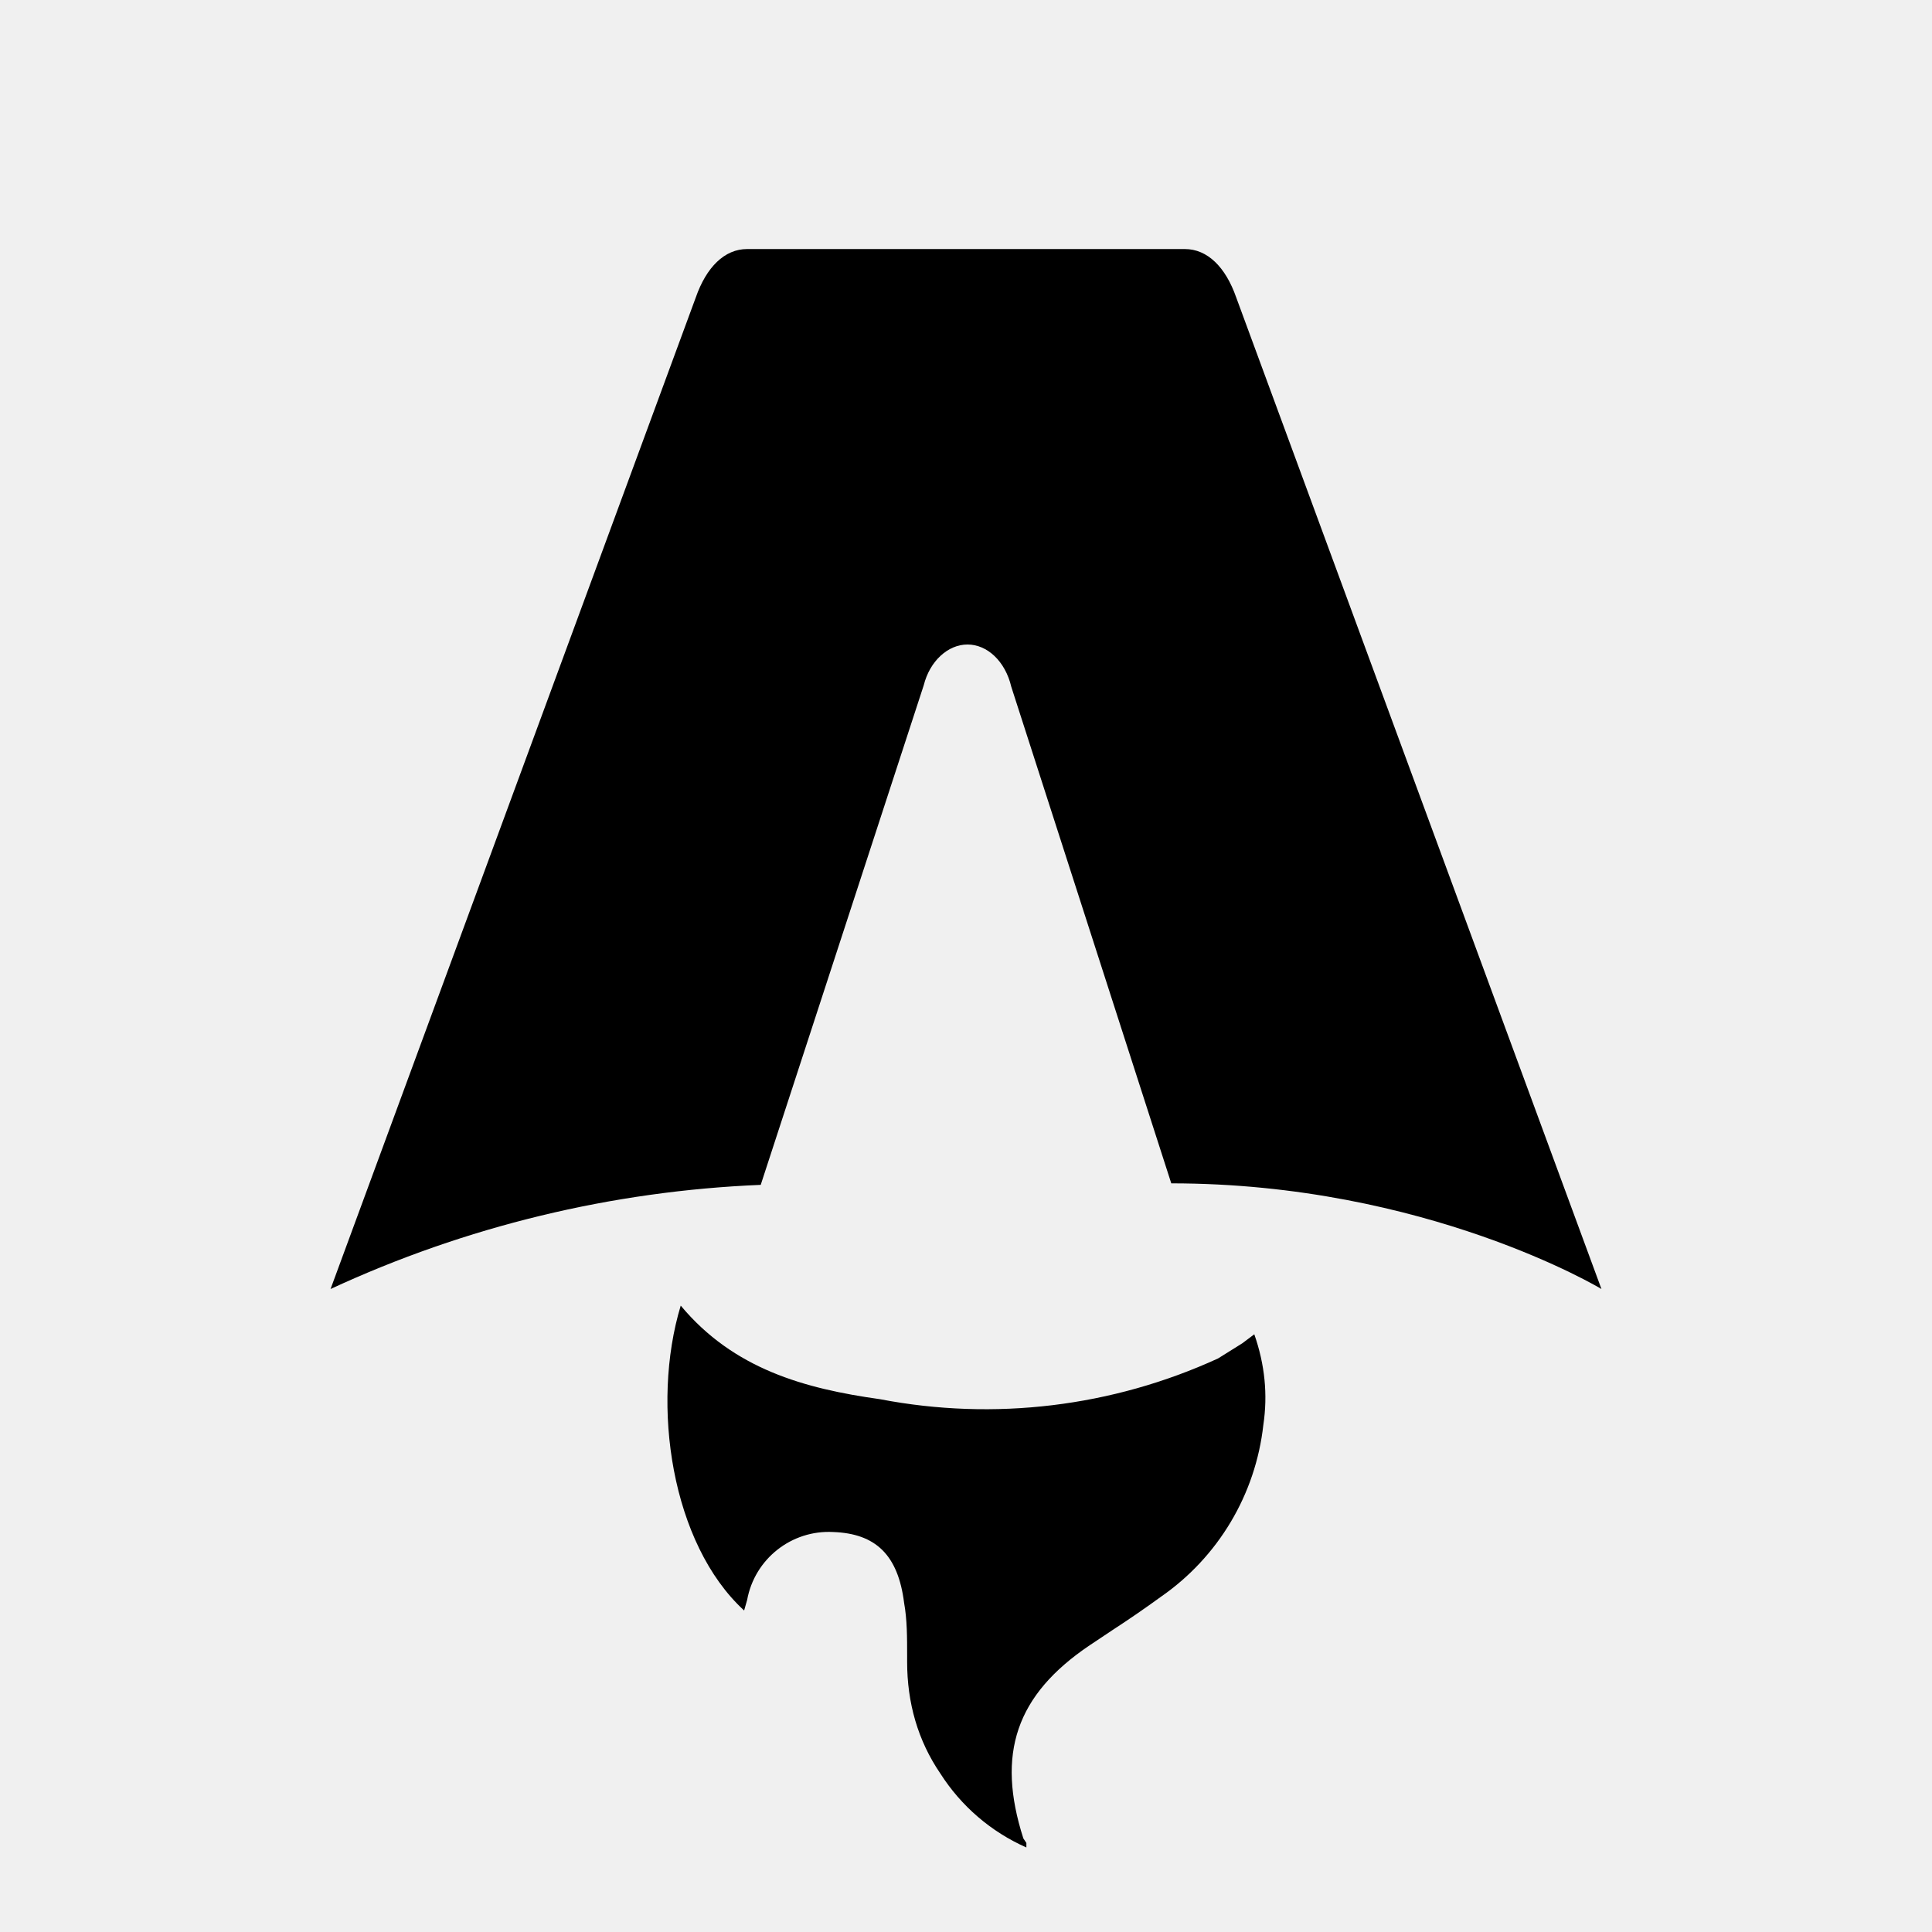
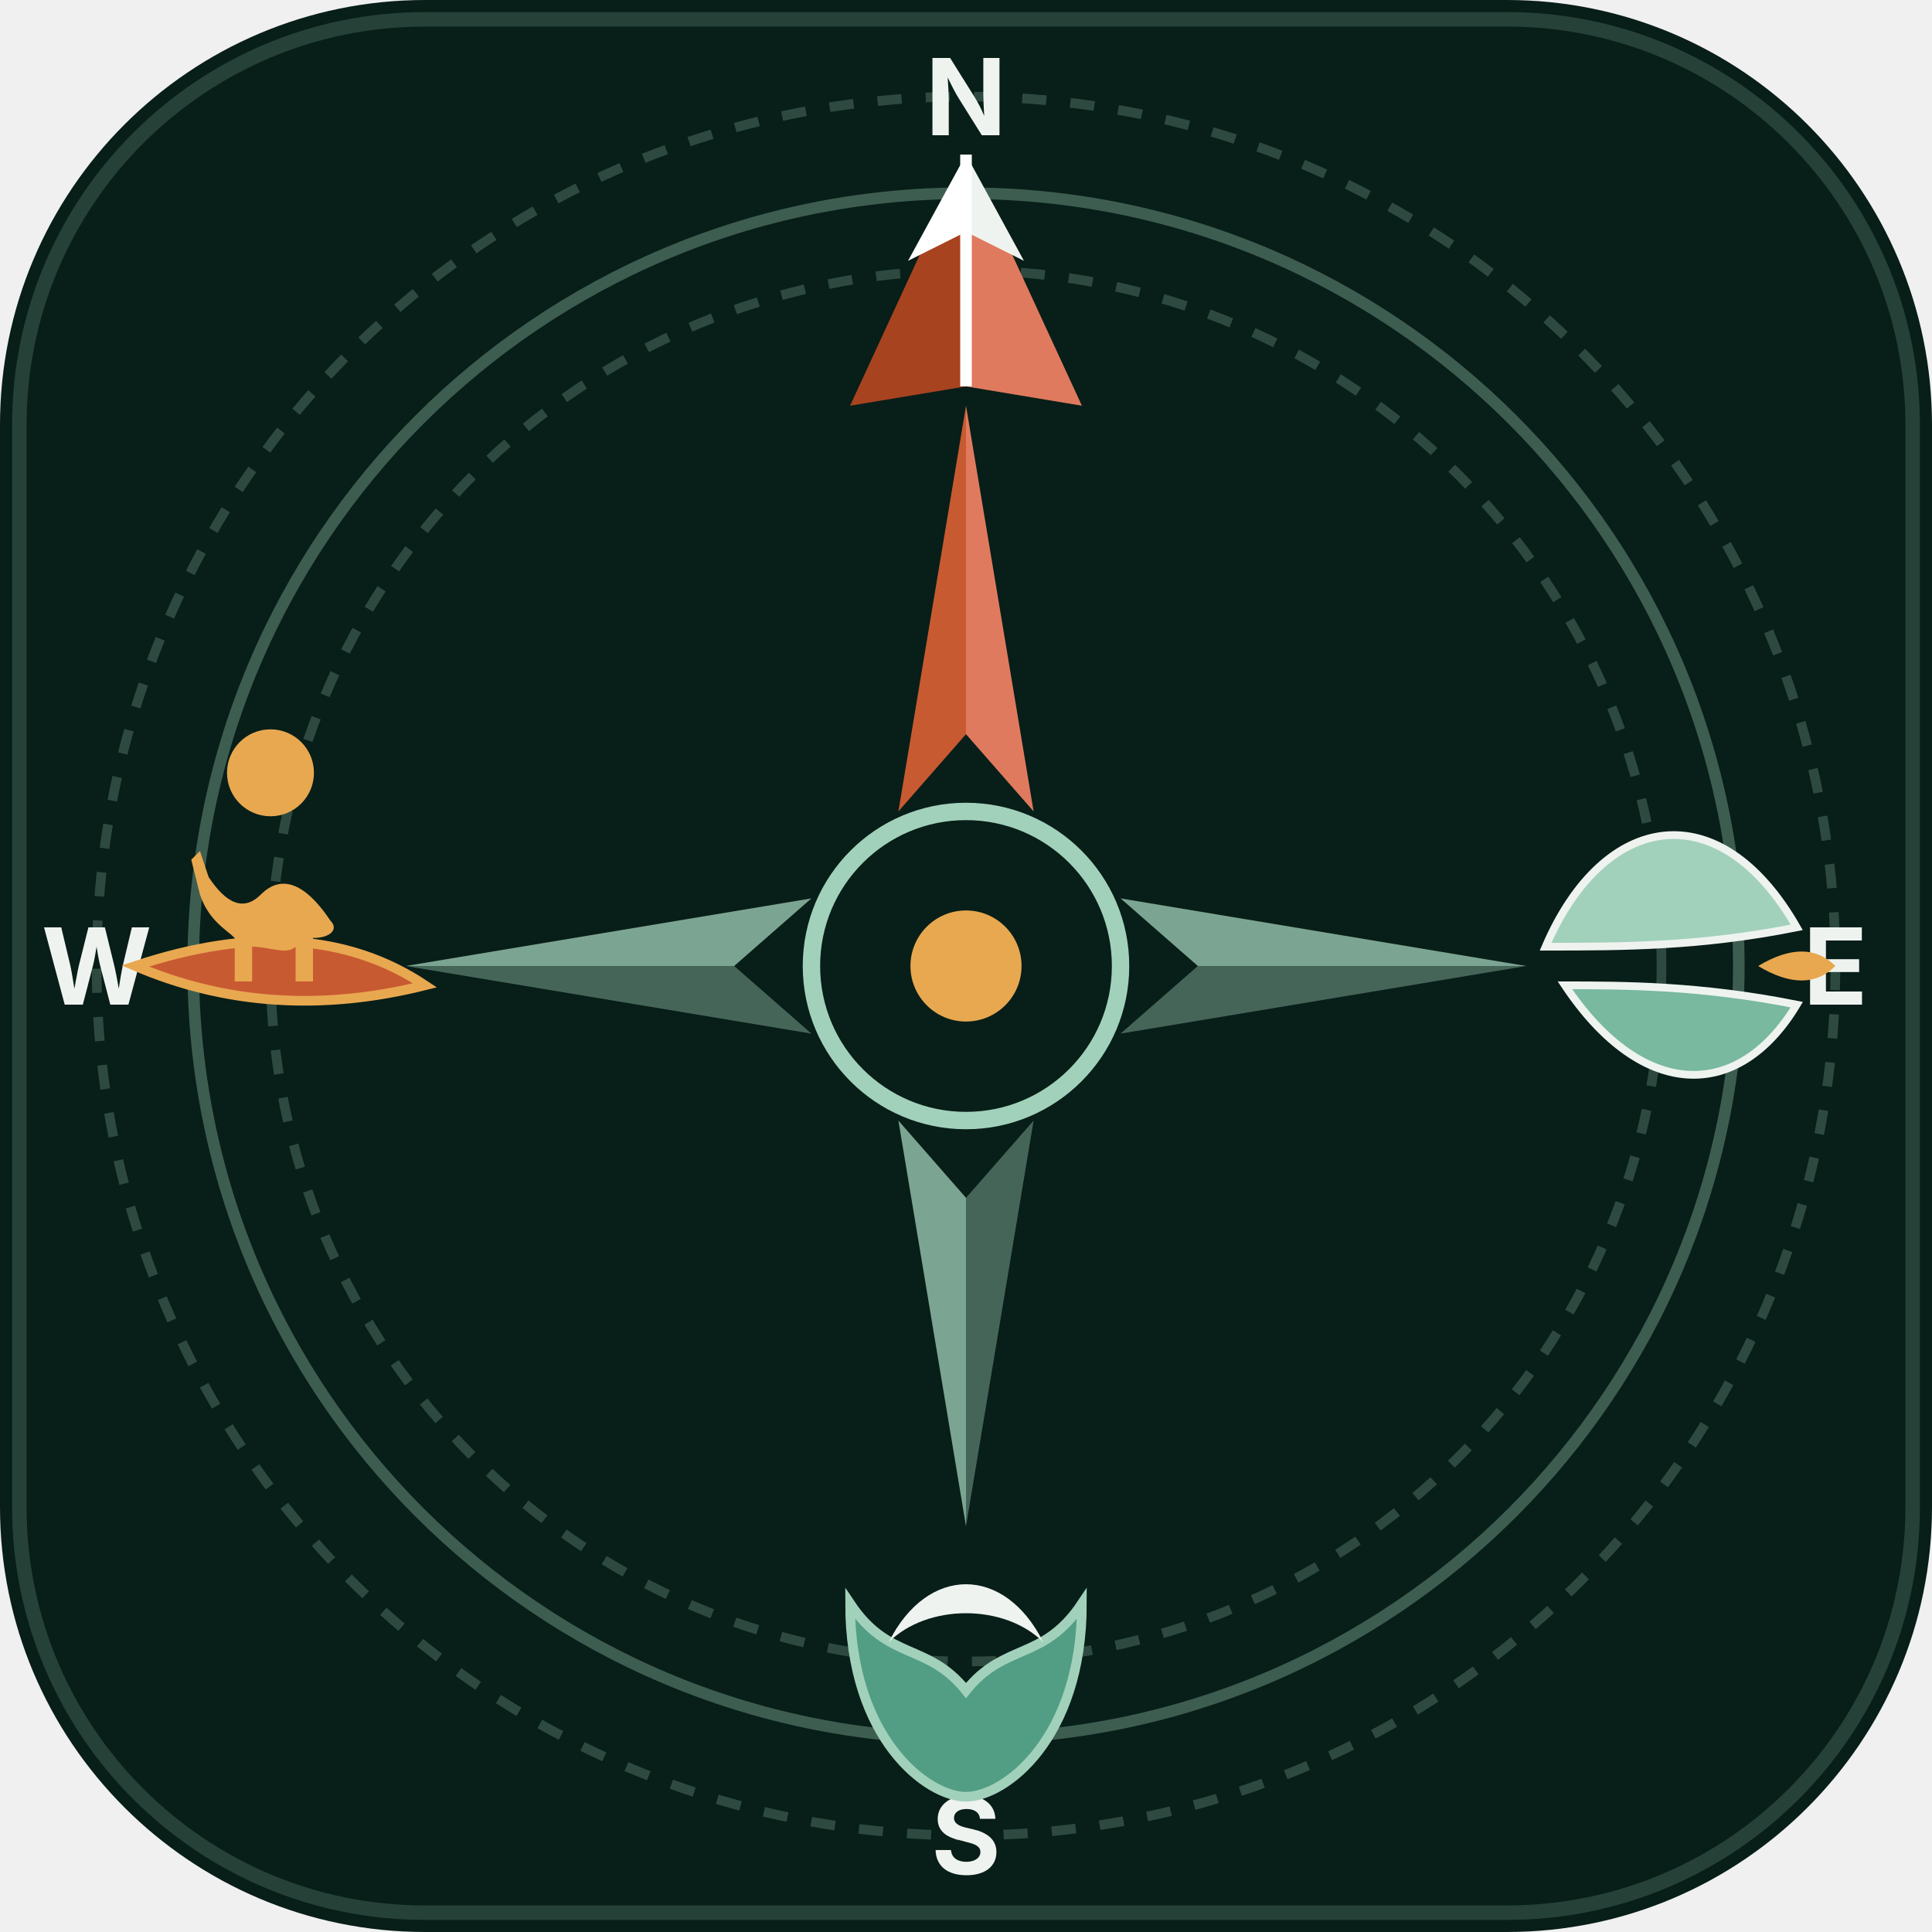
- <svg xmlns="http://www.w3.org/2000/svg" fill="none" viewBox="0 0 128 128">
-   <path d="M50.4 78.5a75.1 75.1 0 0 0-28.5 6.9l24.2-65.7c.7-2 1.9-3.2 3.4-3.2h29c1.5 0 2.7 1.2 3.4 3.2l24.2 65.7s-11.6-7-28.5-7L67 45.5c-.4-1.7-1.6-2.8-2.9-2.8-1.3 0-2.5 1.1-2.9 2.7L50.4 78.5Zm-1.1 28.2Zm-4.2-20.2c-2 6.6-.6 15.8 4.2 20.2a17.5 17.5 0 0 1 .2-.7 5.5 5.5 0 0 1 5.7-4.5c2.8.1 4.3 1.5 4.7 4.7.2 1.1.2 2.3.2 3.5v.4c0 2.7.7 5.2 2.2 7.4a13 13 0 0 0 5.7 4.9v-.3l-.2-.3c-1.8-5.6-.5-9.5 4.4-12.8l1.5-1a73 73 0 0 0 3.2-2.2 16 16 0 0 0 6.8-11.4c.3-2 .1-4-.6-6l-.8.6-1.6 1a37 37 0 0 1-22.4 2.7c-5-.7-9.7-2-13.2-6.2Z" />
-   <style>
-         path { fill: #000; }
-         @media (prefers-color-scheme: dark) {
-             path { fill: #FFF; }
-         }
+ <svg xmlns="http://www.w3.org/2000/svg" viewBox="0 0 200 200" fill="none">
+   <rect width="200" height="200" rx="44" fill="#081e18" />
+   <rect width="196" height="196" x="2" y="2" rx="42" stroke="#a2d1bb" stroke-opacity="0.2" stroke-width="1.5" />
+   <defs>
+     <style>
+       .comp-ring { stroke: #a2d1bb; stroke-opacity: 0.35; stroke-width: 1.2; fill: none; }
+       .comp-ring-dash { stroke: #a2d1bb; stroke-opacity: 0.25; stroke-width: 1; stroke-dasharray: 2.5,2.5; fill: none; }
+       .comp-text { font-family: -apple-system, BlinkMacSystemFont, 'Segoe UI', system-ui, sans-serif; font-size: 11px; fill: #eff3f0; font-weight: 700; text-anchor: middle; dominant-baseline: central; }
    </style>
+   </defs>
+   <circle cx="100" cy="100" r="90" class="comp-ring-dash" />
+   <circle cx="100" cy="100" r="80" class="comp-ring" />
+   <circle cx="100" cy="100" r="72" class="comp-ring-dash" />
+   <text x="100" y="10" class="comp-text">N</text>
+   <text x="190" y="100" class="comp-text">E</text>
+   <text x="100" y="190" class="comp-text">S</text>
+   <text x="10" y="100" class="comp-text">W</text>
+   <polygon points="100,42 107,84 100,76" fill="#e07a5f" />
+   <polygon points="100,42 93,84 100,76" fill="#c85a32" />
+   <polygon points="100,158 107,116 100,124" fill="#a2d1bb" fill-opacity="0.4" />
+   <polygon points="100,158 93,116 100,124" fill="#a2d1bb" fill-opacity="0.75" />
+   <polygon points="158,100 116,107 124,100" fill="#a2d1bb" fill-opacity="0.4" />
+   <polygon points="158,100 116,93 124,100" fill="#a2d1bb" fill-opacity="0.75" />
+   <polygon points="42,100 84,107 76,100" fill="#a2d1bb" fill-opacity="0.4" />
+   <polygon points="42,100 84,93 76,100" fill="#a2d1bb" fill-opacity="0.75" />
+   <polygon points="100,16 88,42 100,40" fill="#a84320" />
+   <polygon points="100,16 100,40 112,42" fill="#e07a5f" />
+   <polygon points="100,16 94,27 100,24" fill="#ffffff" />
+   <polygon points="100,16 100,24 106,27" fill="#eff3f0" />
+   <line x1="100" y1="16" x2="100" y2="40" stroke="#ffffff" stroke-width="1.2" />
+   <path d="M160,98 C166,84 178,82 186,96 C176,98 168,98 160,98 Z" fill="#a2d1bb" stroke="#eff3f0" stroke-width="0.8" />
+   <path d="M162,102 C170,114 180,114 186,104 C176,102 168,102 162,102 Z" fill="#78b99f" stroke="#eff3f0" stroke-width="0.8" />
+   <path d="M182,100 Q187,97 190,100 Q187,103 182,100 Z" fill="#e8a850" />
+   <path d="M88,166 C88,180 96,186 100,186 C104,186 112,180 112,166 C108,172 104,170 100,175 C96,170 92,172 88,166 Z" fill="#529e84" stroke="#a2d1bb" stroke-width="1" />
+   <path d="M92,170 C96,162 104,162 108,170 C104,166 96,166 92,170 Z" fill="#eff3f0" />
+   <path d="M44,102 Q32,94 14,100 Q28,106 44,102 Z" fill="#c85a32" stroke="#e8a850" stroke-width="1" />
+   <circle cx="28" cy="80" r="4.5" fill="#e8a850" />
+   <g transform="translate(18, 80) scale(0.9)">
+     <path d="M18,17 C16,14 13,11 10,14 C8,16 6,15 4,12 L3,9 L2,10 L3,14 C4,17 6,18 7,19 L7,24 L9,24 L9,20 C11,20 13,21 14,20 L14,24 L16,24 L16,19 C18,19 19,18 18,17 Z" fill="#e8a850" />
+   </g>
+   <circle cx="100" cy="100" r="16" fill="#081e18" stroke="#a2d1bb" stroke-width="1.8" />
+   <circle cx="100" cy="100" r="6.5" fill="#e8a850" stroke="#081e18" stroke-width="1.5" />
</svg>
